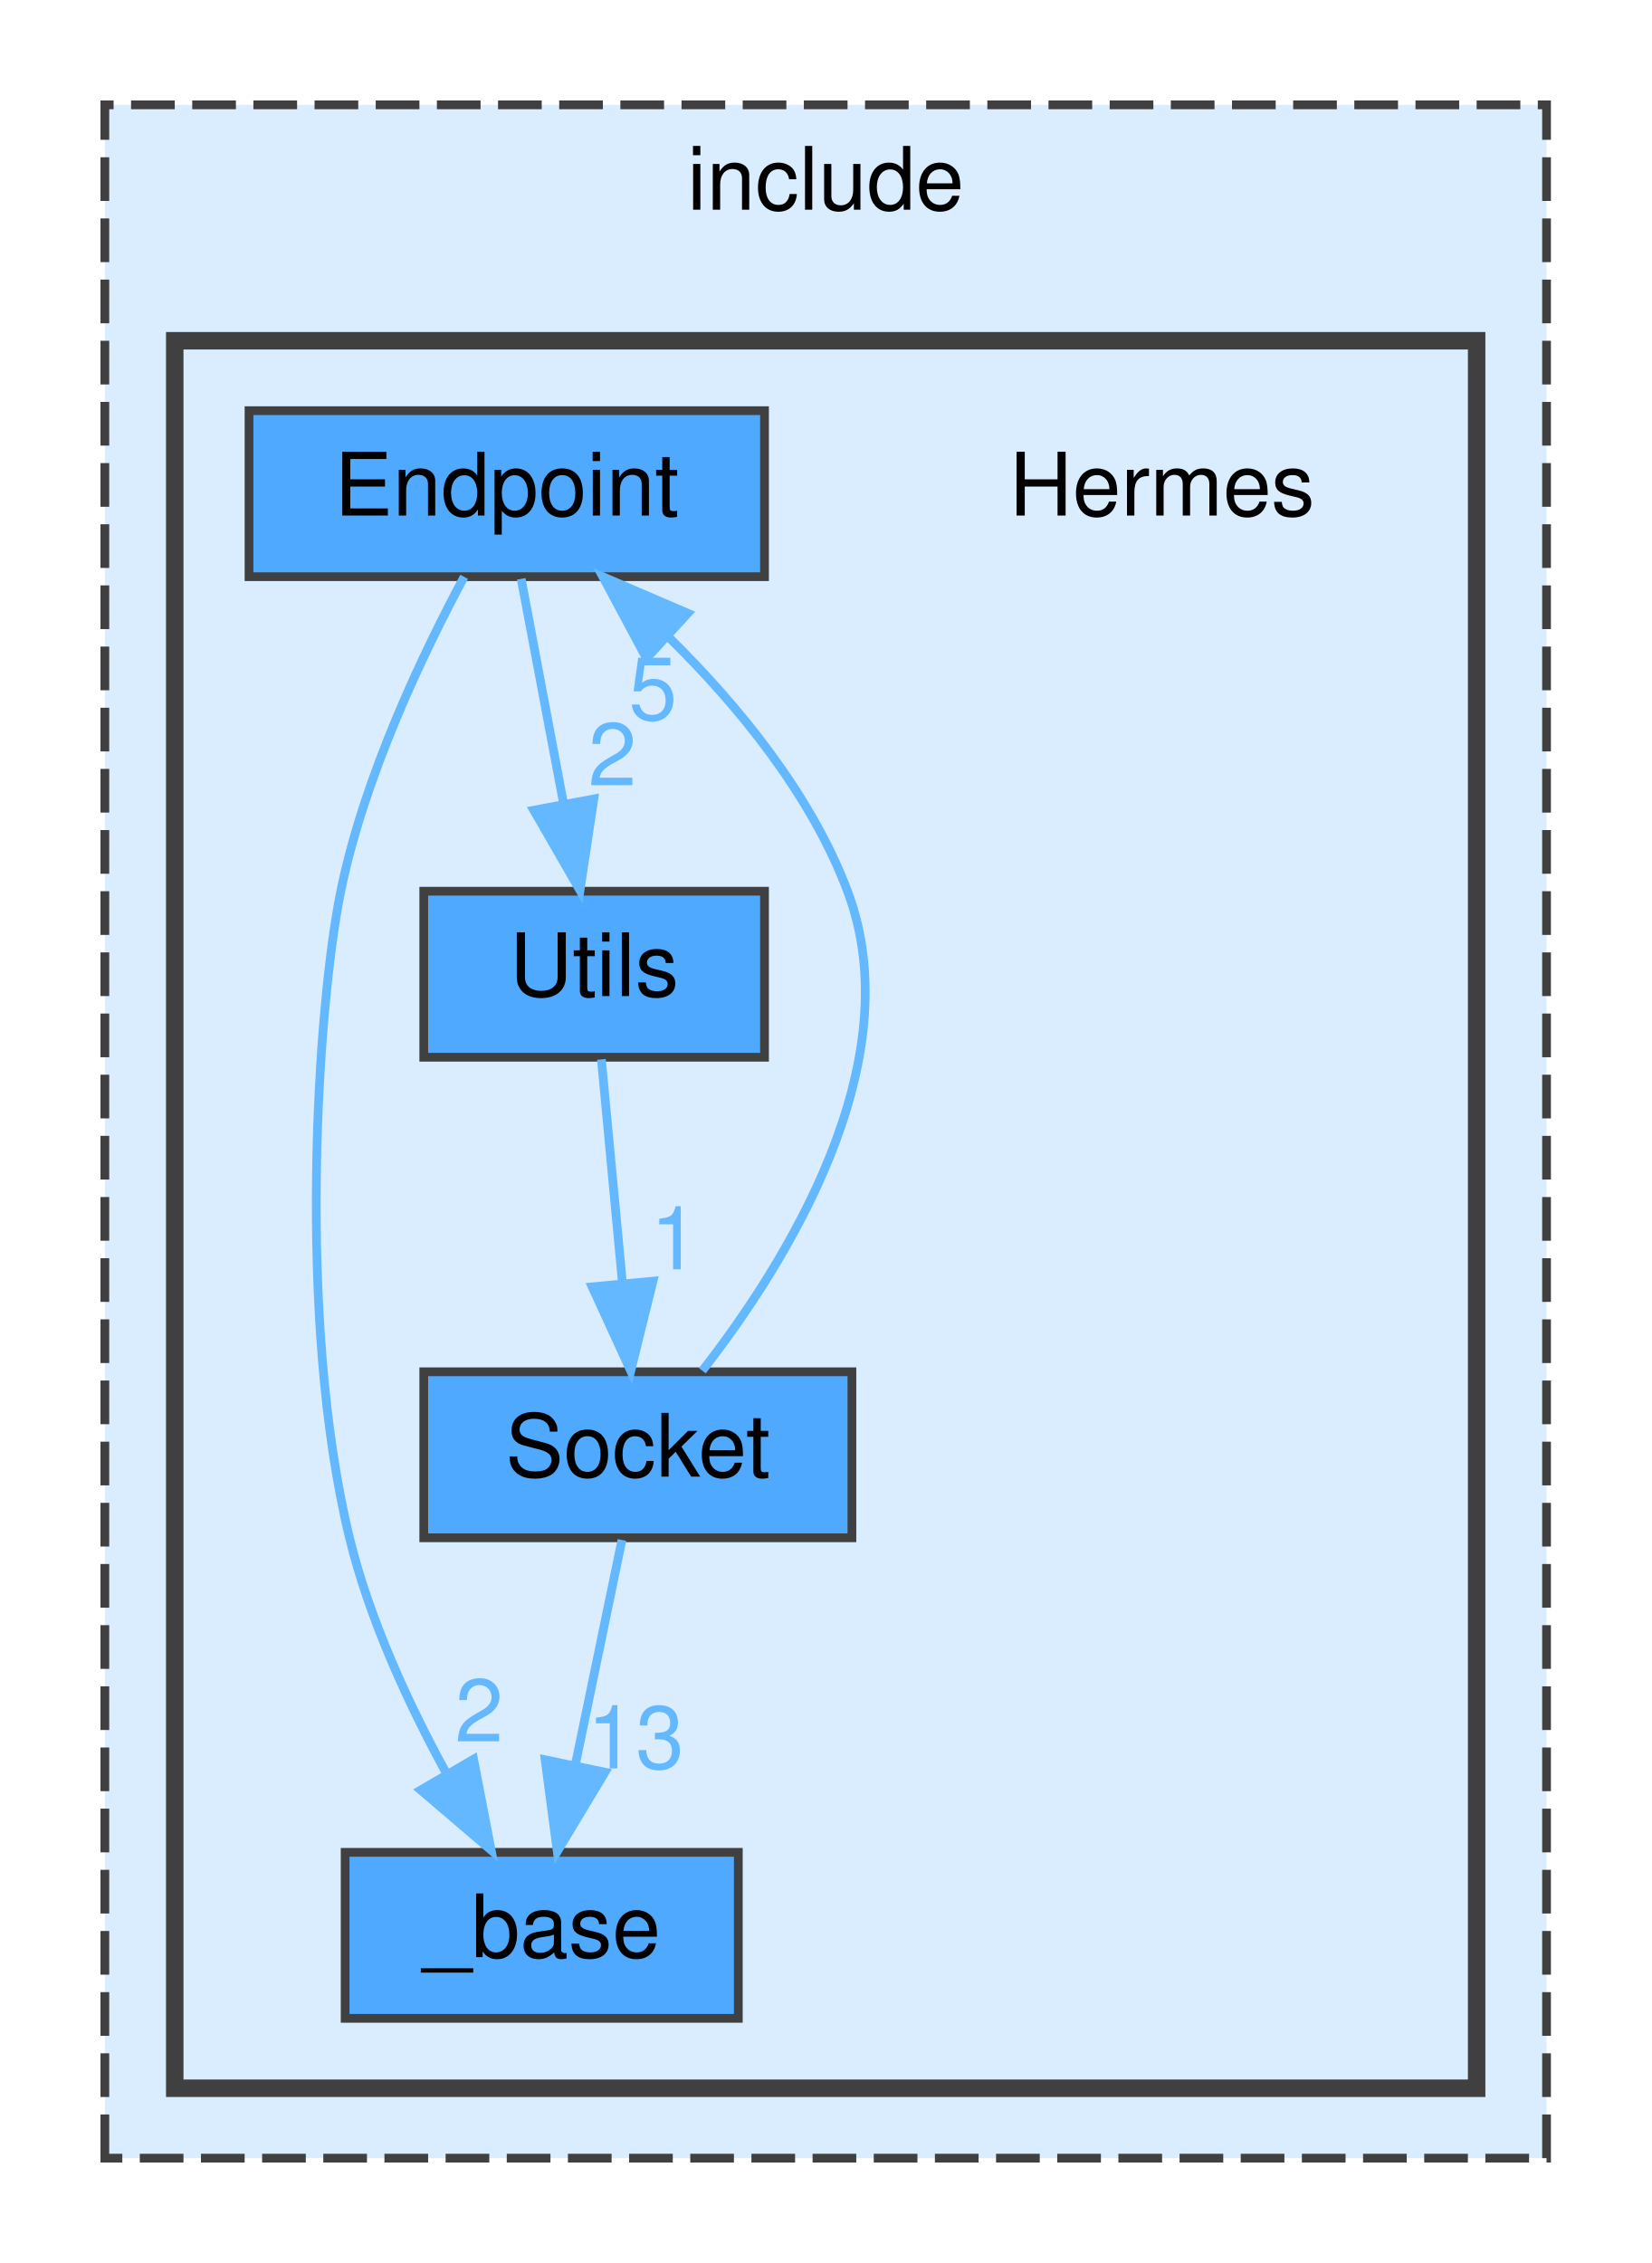
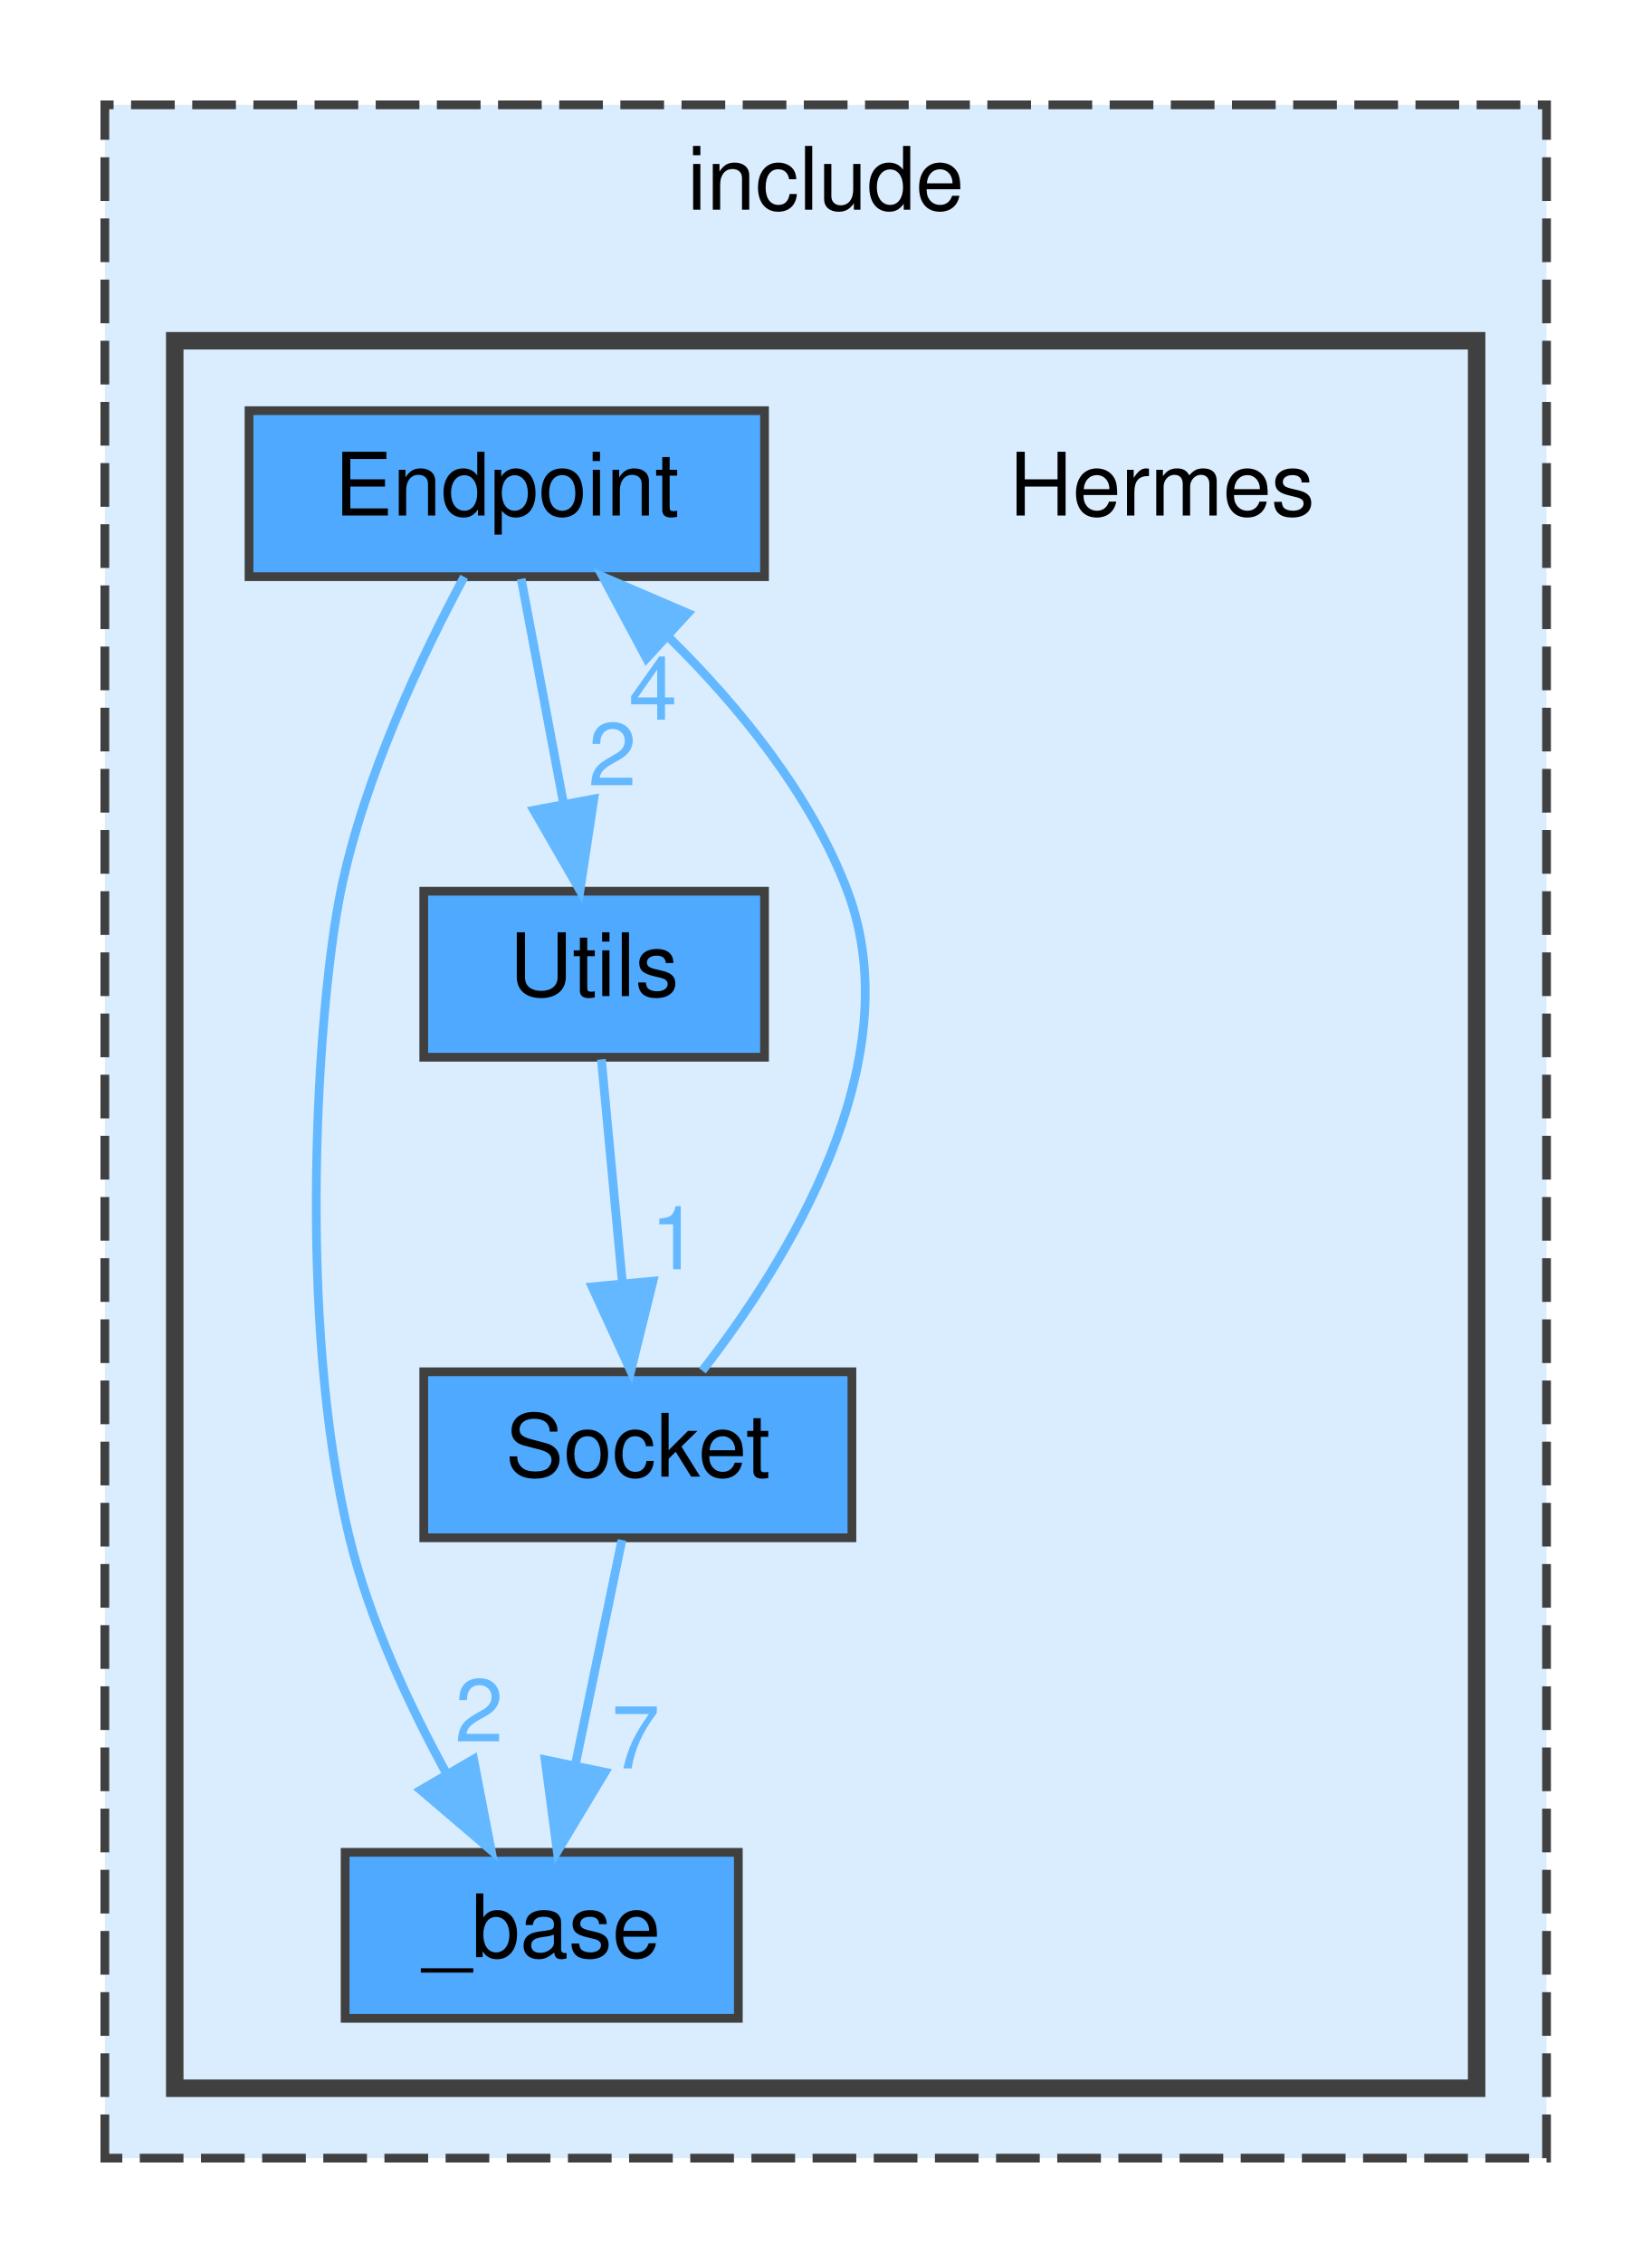
<svg xmlns="http://www.w3.org/2000/svg" xmlns:xlink="http://www.w3.org/1999/xlink" width="189pt" height="259pt" viewBox="0.00 0.00 189.00 259.00">
  <g id="graph0" class="graph" transform="scale(1 1) rotate(0) translate(4 255)">
    <g id="clust1" class="cluster">
      <g id="a_clust1">
        <a xlink:href="dir_d44c64559bbebec7f509842c48db8b23.html" target="_top" xlink:title="include">
          <polygon fill="#daedff" stroke="#404040" stroke-dasharray="5,2" points="8,-8 8,-243 173,-243 173,-8 8,-8" />
          <text text-anchor="middle" x="90.5" y="-231" font-family="Helvetica,sans-Serif" font-size="10.00">include</text>
        </a>
      </g>
    </g>
    <g id="clust2" class="cluster">
      <g id="a_clust2">
        <a xlink:href="dir_48552af575f0c01fd908f857e8ea26ca.html" target="_top">
          <polygon fill="#daedff" stroke="#404040" stroke-width="2" points="16,-16 16,-216 165,-216 165,-16 16,-16" />
        </a>
      </g>
    </g>
    <g id="node1" class="node">
      <text text-anchor="middle" x="129" y="-196" font-family="Helvetica,sans-Serif" font-size="10.00">Hermes</text>
    </g>
    <g id="node2" class="node">
      <g id="a_node2">
        <a xlink:href="dir_1749b645fa05fc0c477f9e54117aefed.html" target="_top" xlink:title="_base">
          <polygon fill="#4ea9ff" stroke="#404040" points="80.5,-43 35.5,-43 35.5,-24 80.5,-24 80.5,-43" />
          <text text-anchor="middle" x="58" y="-31" font-family="Helvetica,sans-Serif" font-size="10.00">_base</text>
        </a>
      </g>
    </g>
    <g id="node3" class="node">
      <g id="a_node3">
        <a xlink:href="dir_a49b2ae4e107057a382f7728faa95ee7.html" target="_top" xlink:title="Endpoint">
          <polygon fill="#4ea9ff" stroke="#404040" points="83.5,-208 24.5,-208 24.5,-189 83.5,-189 83.5,-208" />
          <text text-anchor="middle" x="54" y="-196" font-family="Helvetica,sans-Serif" font-size="10.00">Endpoint</text>
        </a>
      </g>
    </g>
    <g id="edge1" class="edge">
      <g id="a_edge1">
        <a xlink:href="dir_000018_000000.html" target="_top">
          <path fill="none" stroke="#63b8ff" d="M49.12,-188.98C44.44,-180.26 37.69,-166.17 35,-153 32.37,-140.15 29.88,-104.16 36,-79 38.29,-69.59 42.8,-59.87 47.15,-51.93" />
          <polygon fill="#63b8ff" stroke="#63b8ff" points="50.2,-53.66 52.21,-43.25 44.15,-50.13 50.2,-53.66" />
        </a>
      </g>
      <g id="a_edge1-headlabel">
        <a xlink:href="dir_000018_000000.html" target="_top" xlink:title="2">
          <text text-anchor="middle" x="50.84" y="-55.69" font-family="Helvetica,sans-Serif" font-size="10.00" fill="#63b8ff">2</text>
        </a>
      </g>
    </g>
    <g id="node5" class="node">
      <g id="a_node5">
        <a xlink:href="dir_61f21cccd0004905e8ed10fdaca4e0ea.html" target="_top" xlink:title="Utils">
          <polygon fill="#4ea9ff" stroke="#404040" points="83.5,-153 44.5,-153 44.5,-134 83.5,-134 83.5,-153" />
          <text text-anchor="middle" x="64" y="-141" font-family="Helvetica,sans-Serif" font-size="10.00">Utils</text>
        </a>
      </g>
    </g>
    <g id="edge2" class="edge">
      <g id="a_edge2">
        <a xlink:href="dir_000018_000035.html" target="_top">
          <path fill="none" stroke="#63b8ff" d="M55.65,-188.75C56.96,-181.8 58.84,-171.85 60.48,-163.13" />
          <polygon fill="#63b8ff" stroke="#63b8ff" points="63.96,-163.56 62.38,-153.09 57.09,-162.27 63.96,-163.56" />
        </a>
      </g>
      <g id="a_edge2-headlabel">
        <a xlink:href="dir_000018_000035.html" target="_top" xlink:title="2">
          <text text-anchor="middle" x="66.09" y="-165.12" font-family="Helvetica,sans-Serif" font-size="10.00" fill="#63b8ff">2</text>
        </a>
      </g>
    </g>
    <g id="node4" class="node">
      <g id="a_node4">
        <a xlink:href="dir_0b5ff7c741697c8eb7741053aebed106.html" target="_top" xlink:title="Socket">
          <polygon fill="#4ea9ff" stroke="#404040" points="93.5,-98 44.5,-98 44.5,-79 93.5,-79 93.5,-98" />
          <text text-anchor="middle" x="69" y="-86" font-family="Helvetica,sans-Serif" font-size="10.00">Socket</text>
        </a>
      </g>
    </g>
    <g id="edge3" class="edge">
      <g id="a_edge3">
        <a xlink:href="dir_000029_000000.html" target="_top">
          <path fill="none" stroke="#63b8ff" d="M67.18,-78.75C65.74,-71.8 63.68,-61.85 61.87,-53.13" />
          <polygon fill="#63b8ff" stroke="#63b8ff" points="65.24,-52.17 59.78,-43.09 58.39,-53.59 65.24,-52.17" />
        </a>
      </g>
      <g id="a_edge3-headlabel">
-         <a xlink:href="dir_000029_000000.html" target="_top" xlink:title="13">
-           <text text-anchor="middle" x="68.75" y="-52.61" font-family="Helvetica,sans-Serif" font-size="10.00" fill="#63b8ff">13</text>
+         <a xlink:href="dir_000029_000000.html" target="_top" xlink:title="7">
+           <text text-anchor="middle" x="68.75" y="-52.61" font-family="Helvetica,sans-Serif" font-size="10.00" fill="#63b8ff">7</text>
        </a>
      </g>
    </g>
    <g id="edge4" class="edge">
      <g id="a_edge4">
        <a xlink:href="dir_000029_000018.html" target="_top">
          <path fill="none" stroke="#63b8ff" d="M76.38,-98.12C85.9,-110.34 100.39,-133.37 93,-153 88.82,-164.11 80.48,-174.25 72.57,-182.04" />
          <polygon fill="#63b8ff" stroke="#63b8ff" points="69.99,-179.65 64.99,-188.99 74.72,-184.81 69.99,-179.65" />
        </a>
      </g>
      <g id="a_edge4-headlabel">
-         <a xlink:href="dir_000029_000018.html" target="_top" xlink:title="5">
-           <text text-anchor="middle" x="70.73" y="-172.63" font-family="Helvetica,sans-Serif" font-size="10.00" fill="#63b8ff">5</text>
+         <a xlink:href="dir_000029_000018.html" target="_top" xlink:title="4">
+           <text text-anchor="middle" x="70.73" y="-172.63" font-family="Helvetica,sans-Serif" font-size="10.00" fill="#63b8ff">4</text>
        </a>
      </g>
    </g>
    <g id="edge5" class="edge">
      <g id="a_edge5">
        <a xlink:href="dir_000035_000029.html" target="_top">
          <path fill="none" stroke="#63b8ff" d="M64.83,-133.75C65.48,-126.8 66.42,-116.85 67.24,-108.13" />
          <polygon fill="#63b8ff" stroke="#63b8ff" points="70.73,-108.37 68.19,-98.09 63.77,-107.72 70.73,-108.37" />
        </a>
      </g>
      <g id="a_edge5-headlabel">
        <a xlink:href="dir_000035_000029.html" target="_top" xlink:title="1">
          <text text-anchor="middle" x="73.22" y="-109.72" font-family="Helvetica,sans-Serif" font-size="10.00" fill="#63b8ff">1</text>
        </a>
      </g>
    </g>
  </g>
</svg>
